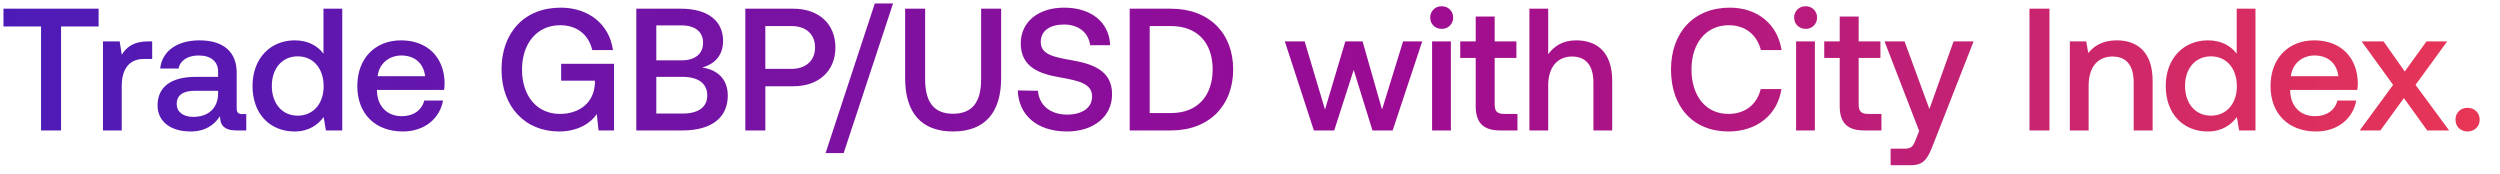
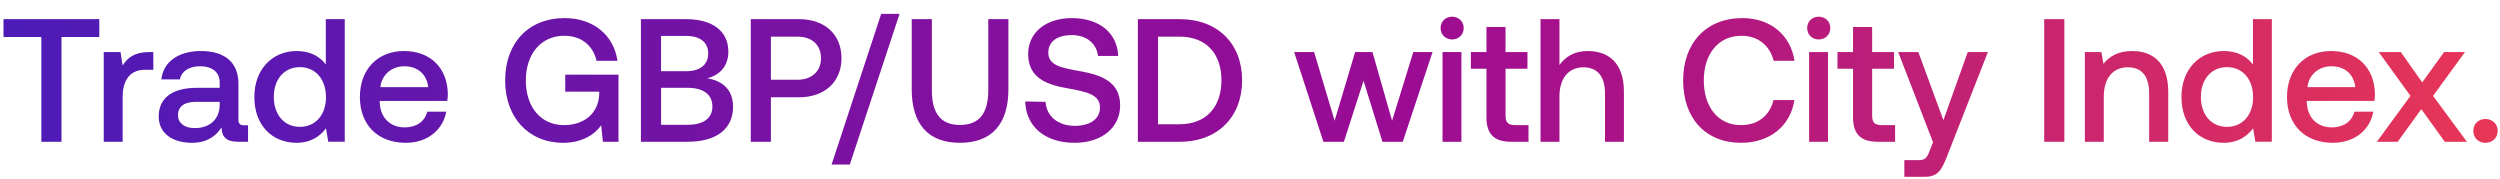
- <svg xmlns="http://www.w3.org/2000/svg" width="115" height="8" viewBox="0 0 115 8" fill="none">
-   <path d="M.16 1.216h1.728V6h.92V1.216h1.728V.4H.16v.816zm6.649.688c-.673 0-1 .272-1.208.616l-.096-.616h-.768V6H5.6V3.944c0-.632.247-1.232 1.016-1.232H7v-.808H6.81zm4.343 3.344c-.176 0-.264-.056-.264-.264v-1.64c0-.968-.624-1.488-1.712-1.488-1.032 0-1.72.496-1.808 1.296h.848c.064-.36.408-.6.92-.6.568 0 .896.28.896.736v.248H9c-1.144 0-1.752.472-1.752 1.312 0 .76.624 1.2 1.52 1.2.664 0 1.08-.288 1.352-.704 0 .408.192.656.752.656h.456v-.752h-.176zm-1.12-.928c-.008.632-.424 1.056-1.144 1.056-.472 0-.76-.24-.76-.584 0-.416.296-.616.832-.616h1.072v.144zm4.848-1.848c-.264-.36-.704-.616-1.328-.616-1.112 0-1.936.832-1.936 2.096 0 1.312.824 2.096 1.936 2.096.648 0 1.072-.304 1.336-.664l.104.616h.752V.4h-.864v2.072zM13.696 5.32c-.72 0-1.192-.56-1.192-1.368 0-.8.472-1.36 1.192-1.36s1.192.56 1.192 1.376c0 .792-.472 1.352-1.192 1.352zm4.836.728c1.016 0 1.704-.616 1.848-1.424h-.864c-.12.456-.504.72-1.032.72-.68 0-1.12-.456-1.144-1.152v-.056h3.088c.016-.112.024-.224.024-.328-.024-1.2-.816-1.952-2-1.952-1.208 0-2.016.84-2.016 2.104 0 1.256.808 2.088 2.096 2.088zm-1.16-2.544c.064-.584.536-.952 1.088-.952.6 0 1.024.344 1.096.952h-2.184zm8.345 2.544c.888 0 1.464-.4 1.736-.8l.08.752h.712V2.936h-2.432v.776h1.552v.136c-.048.904-.744 1.392-1.608 1.392-1.072 0-1.744-.84-1.744-2.04 0-1.2.688-2.04 1.752-2.04.776 0 1.312.432 1.48 1.144h.952C28.03 1.12 27.085.352 25.79.352c-1.664 0-2.72 1.144-2.72 2.848s1.08 2.848 2.648 2.848zM29.27 6h2.128c1.352 0 2.08-.608 2.08-1.6 0-.8-.512-1.192-1.176-1.296.584-.16.96-.56.96-1.224 0-.92-.704-1.48-1.936-1.48H29.27V6zm2.08-4.832c.64 0 .992.304.992.8 0 .504-.36.808-.992.808h-1.16V1.168h1.16zm.056 2.368c.712 0 1.128.304 1.128.856 0 .52-.392.832-1.128.832H30.19V3.536h1.216zM34.286 6h.92V3.968h1.287c1.168 0 1.936-.704 1.936-1.784C38.43 1.096 37.661.4 36.493.4h-2.208V6zm2.135-4.8c.656 0 1.072.376 1.072.984 0 .6-.424.984-1.08.984h-1.208V1.2h1.216zm2.388 5.84L41.081.16h-.84l-2.264 6.88h.832zm2.827-3.44c0 1.592.752 2.448 2.2 2.448 1.456 0 2.216-.856 2.216-2.448V.4h-.92v3.248c0 1.04-.4 1.584-1.296 1.584-.88 0-1.28-.544-1.28-1.584V.4h-.92v3.2zm5.183.56c.032 1.12.872 1.888 2.264 1.888 1.232 0 2.072-.696 2.072-1.704.008-1.104-.896-1.4-1.824-1.568-.88-.152-1.456-.272-1.456-.848 0-.528.44-.8 1.072-.8.68 0 1.128.384 1.2.952h.92c-.04-1.032-.84-1.728-2.12-1.728-1.192 0-1.992.664-1.992 1.64 0 1.112.88 1.408 1.808 1.568.888.16 1.472.288 1.472.88 0 .536-.48.832-1.144.832-.784 0-1.296-.44-1.344-1.096l-.928-.016zM53.87 6c1.752 0 2.856-1.144 2.856-2.808S55.621.4 53.87.4h-1.904V6h1.904zm-.984-4.8h.984c1.232 0 1.912.792 1.912 1.992S55.101 5.2 53.87 5.2h-.984v-4zM60.438 6h.936l.896-2.784L63.134 6h.928l1.36-4.096h-.88l-.968 3.136-.896-3.136h-.792L60.95 5.04l-.936-3.136h-.912L60.438 6zm5.88-4.672a.511.511 0 00.527-.52.511.511 0 00-.528-.52.511.511 0 00-.528.52c0 .304.232.52.528.52zM65.877 6h.863V1.904h-.864V6zm2.006-1.112c0 .744.336 1.112 1.12 1.112h.8v-.76h-.608c-.328 0-.44-.12-.44-.44V2.664h1v-.76h-1V.76h-.872v1.144h-.712v.76h.712v2.224zm4.622-3.032c-.64 0-1.032.288-1.288.64V.4h-.864V6h.864V3.928c0-.824.416-1.328 1.096-1.328.64 0 .984.416.984 1.192V6h.864V3.72c0-1.368-.744-1.864-1.656-1.864zm7.008 4.192c1.304 0 2.256-.768 2.432-1.952h-.952c-.176.712-.712 1.144-1.488 1.144-1.056 0-1.696-.848-1.696-2.04 0-1.2.656-2.04 1.72-2.04.76 0 1.288.44 1.472 1.144h.952C81.77 1.12 80.85.352 79.57.352c-1.656 0-2.704 1.144-2.704 2.848 0 1.72 1.016 2.848 2.648 2.848zm3.545-4.72a.511.511 0 00.528-.52.511.511 0 00-.528-.52.511.511 0 00-.528.52c0 .304.232.52.528.52zM82.62 6h.864V1.904h-.864V6zm2.007-1.112c0 .744.336 1.112 1.12 1.112h.8v-.76h-.608c-.328 0-.44-.12-.44-.44V2.664h1v-.76h-1V.76h-.872v1.144h-.712v.76h.712v2.224zm3.654 1.136l-.16.4c-.128.336-.208.416-.544.416h-.608v.76h.928c.6 0 .776-.296 1.032-.96l1.856-4.736h-.92l-1.112 3.112-1.144-3.112h-.92l1.592 4.12zM93.356 6h.92V.4h-.92V6zm4.017-4.144c-.664 0-1.056.264-1.312.584l-.096-.536h-.752V6h.864V3.936c0-.832.408-1.336 1.096-1.336.648 0 .976.416.976 1.192V6h.872V3.72c0-1.368-.744-1.864-1.648-1.864zm5.515.616c-.264-.36-.704-.616-1.328-.616-1.112 0-1.936.832-1.936 2.096 0 1.312.824 2.096 1.936 2.096.648 0 1.072-.304 1.336-.664L103 6h.752V.4h-.864v2.072zm-1.184 2.848c-.72 0-1.192-.56-1.192-1.368 0-.8.472-1.36 1.192-1.36s1.192.56 1.192 1.376c0 .792-.472 1.352-1.192 1.352zm4.836.728c1.016 0 1.704-.616 1.848-1.424h-.864c-.12.456-.504.72-1.032.72-.68 0-1.12-.456-1.144-1.152v-.056h3.088c.016-.112.024-.224.024-.328-.024-1.2-.816-1.952-2-1.952-1.208 0-2.016.84-2.016 2.104 0 1.256.808 2.088 2.096 2.088zm-1.16-2.544c.064-.584.536-.952 1.088-.952.6 0 1.024.344 1.096.952h-2.184zM108.547 6h.952l1.08-1.488L111.651 6h1.008l-1.544-2.096 1.456-2h-.952l-1 1.384-.976-1.384h-1.008l1.448 2L108.547 6zm4.406-.496c0 .32.232.544.552.544.32 0 .56-.224.56-.544 0-.32-.24-.544-.56-.544-.32 0-.552.224-.552.544z" fill="url(#paint0_linear_101_91)" />
+ <svg xmlns="http://www.w3.org/2000/svg" width="154" height="11" viewBox="0 0 154 11" fill="none">
+   <path d="M.216 2.28h2.33v6.453h1.242V2.28h2.33v-1.1H.216v1.1zm8.968.928c-.907 0-1.35.367-1.63.83l-.13-.83H6.39v5.525h1.165V5.959c0-.852.335-1.661 1.37-1.661h.519v-1.09h-.26zm5.859 4.51c-.238 0-.356-.075-.356-.356V5.15c0-1.306-.842-2.007-2.31-2.007-1.392 0-2.32.669-2.438 1.748h1.144c.086-.486.55-.81 1.24-.81.767 0 1.209.378 1.209.993v.335H12.14c-1.543 0-2.363.637-2.363 1.77 0 1.025.842 1.618 2.05 1.618.896 0 1.457-.388 1.824-.95 0 .551.259.886 1.014.886h.615V7.718h-.237zm-1.511-1.252c-.01.853-.572 1.425-1.543 1.425-.637 0-1.025-.324-1.025-.788 0-.561.4-.83 1.122-.83h1.446v.194zm6.538-2.492c-.356-.486-.95-.831-1.79-.831-1.5 0-2.612 1.122-2.612 2.827 0 1.77 1.111 2.827 2.611 2.827.874 0 1.446-.41 1.802-.895l.14.83h1.015V1.18H20.07v2.795zm-1.597 3.841c-.97 0-1.607-.755-1.607-1.845 0-1.079.636-1.834 1.607-1.834.972 0 1.608.755 1.608 1.856 0 1.068-.636 1.823-1.608 1.823zm6.524.982c1.37 0 2.298-.83 2.492-1.92h-1.165c-.162.615-.68.97-1.392.97-.917 0-1.51-.614-1.543-1.553v-.076h4.165c.022-.15.033-.302.033-.442-.033-1.619-1.101-2.633-2.698-2.633-1.63 0-2.72 1.133-2.72 2.838 0 1.694 1.09 2.816 2.828 2.816zm-1.565-3.431c.086-.788.723-1.284 1.468-1.284.809 0 1.38.464 1.478 1.284h-2.946zM34.69 8.797c1.197 0 1.974-.54 2.341-1.079l.108 1.015h.96V4.6h-3.28v1.046h2.093v.184c-.064 1.22-1.003 1.877-2.168 1.877-1.446 0-2.353-1.133-2.353-2.751 0-1.619.928-2.752 2.363-2.752 1.047 0 1.77.583 1.997 1.543h1.284c-.227-1.597-1.5-2.633-3.248-2.633-2.245 0-3.67 1.543-3.67 3.842 0 2.298 1.458 3.841 3.573 3.841zm4.791-.064h2.87c1.824 0 2.806-.82 2.806-2.159 0-1.079-.69-1.607-1.586-1.748.788-.215 1.295-.755 1.295-1.65 0-1.242-.95-1.997-2.612-1.997H39.48v7.554zm2.806-6.518c.863 0 1.338.41 1.338 1.079 0 .68-.486 1.09-1.338 1.09H40.72V2.215h1.565zm.075 3.194c.96 0 1.522.41 1.522 1.155 0 .701-.529 1.122-1.522 1.122h-1.64V5.409h1.64zm3.885 3.324h1.24V5.992h1.738c1.575 0 2.611-.95 2.611-2.407 0-1.467-1.036-2.406-2.611-2.406h-2.978v7.554zm2.88-6.475c.885 0 1.447.507 1.447 1.327 0 .81-.572 1.328-1.457 1.328h-1.63V2.258h1.64zm3.221 7.877l3.065-9.28h-1.133l-3.054 9.28h1.122zm3.813-4.64c0 2.148 1.015 3.302 2.968 3.302 1.964 0 2.989-1.154 2.989-3.302V1.18h-1.24V5.56c0 1.403-.54 2.137-1.749 2.137-1.187 0-1.727-.734-1.727-2.137V1.18h-1.24v4.315zm6.992.756c.043 1.51 1.176 2.546 3.053 2.546C67.867 8.797 69 7.858 69 6.5c.01-1.49-1.209-1.888-2.46-2.115-1.187-.205-1.964-.367-1.964-1.144 0-.712.593-1.079 1.446-1.079.917 0 1.521.518 1.618 1.284h1.241c-.053-1.392-1.133-2.33-2.86-2.33-1.607 0-2.686.895-2.686 2.211 0 1.5 1.187 1.9 2.439 2.115 1.198.216 1.985.389 1.985 1.187 0 .723-.647 1.123-1.543 1.123-1.057 0-1.748-.594-1.813-1.479l-1.252-.021zm9.509 2.482c2.363 0 3.852-1.544 3.852-3.788 0-2.244-1.49-3.766-3.852-3.766h-2.569v7.554h2.569zm-1.328-6.475h1.328c1.662 0 2.579 1.068 2.579 2.687 0 1.619-.917 2.708-2.58 2.708h-1.327V2.258zm10.188 6.475h1.263l1.209-3.756 1.165 3.756h1.252l1.834-5.525h-1.187l-1.306 4.23-1.208-4.23h-1.068l-1.263 4.23-1.263-4.23h-1.23l1.802 5.525zm7.93-6.302c.4 0 .712-.292.712-.702s-.313-.701-.712-.701c-.4 0-.712.291-.712.701s.313.702.712.702zm-.593 6.302h1.165V3.208h-1.165v5.525zm2.707-1.5c0 1.003.453 1.5 1.51 1.5h1.08V7.707h-.82c-.443 0-.594-.161-.594-.593V4.233h1.349V3.208h-1.35V1.665h-1.175v1.543h-.96v1.025h.96v3zm6.233-4.09c-.863 0-1.392.388-1.737.863V1.18h-1.165v7.554h1.165V5.938c0-1.112.561-1.792 1.478-1.792.864 0 1.328.562 1.328 1.608v2.979h1.165V5.657c0-1.845-1.004-2.514-2.234-2.514zm9.454 5.654c1.759 0 3.043-1.036 3.28-2.633h-1.284c-.237.96-.96 1.543-2.007 1.543-1.424 0-2.288-1.143-2.288-2.751 0-1.619.885-2.752 2.32-2.752 1.026 0 1.738.594 1.986 1.543h1.284c-.248-1.597-1.489-2.633-3.216-2.633-2.233 0-3.647 1.543-3.647 3.842 0 2.32 1.371 3.841 3.572 3.841zm4.781-6.366c.4 0 .713-.292.713-.702s-.313-.701-.713-.701c-.399 0-.712.291-.712.701s.313.702.712.702zm-.593 6.302h1.165V3.208h-1.165v5.525zm2.707-1.5c0 1.003.453 1.5 1.511 1.5h1.079V7.707h-.82c-.443 0-.594-.161-.594-.593V4.233h1.349V3.208h-1.349V1.665h-1.176v1.543h-.96v1.025h.96v3zm4.928 1.532l-.216.54c-.172.453-.28.56-.733.56h-.82v1.026h1.251c.81 0 1.047-.4 1.392-1.295l2.504-6.388h-1.241l-1.5 4.197-1.543-4.197h-1.241l2.147 5.557zm6.847-.032h1.241V1.179h-1.241v7.554zm5.418-5.59c-.895 0-1.424.356-1.769.788l-.13-.723h-1.014v5.525h1.165V5.949c0-1.123.551-1.803 1.479-1.803.874 0 1.316.562 1.316 1.608v2.979h1.176V5.657c0-1.845-1.003-2.514-2.223-2.514zm7.439.83c-.357-.485-.95-.83-1.792-.83-1.5 0-2.611 1.122-2.611 2.827 0 1.77 1.111 2.827 2.611 2.827.874 0 1.446-.41 1.802-.895l.141.83h1.014V1.18h-1.165v2.795zm-1.597 3.842c-.972 0-1.608-.755-1.608-1.845 0-1.079.636-1.834 1.608-1.834.971 0 1.607.755 1.607 1.856 0 1.068-.636 1.823-1.607 1.823zm6.523.982c1.37 0 2.298-.83 2.493-1.92h-1.166c-.162.615-.68.97-1.392.97-.917 0-1.51-.614-1.543-1.553v-.076h4.165c.022-.15.033-.302.033-.442-.033-1.619-1.101-2.633-2.698-2.633-1.629 0-2.719 1.133-2.719 2.838 0 1.694 1.09 2.816 2.827 2.816zm-1.565-3.431c.087-.788.723-1.284 1.468-1.284.809 0 1.381.464 1.478 1.284h-2.946zm4.272 3.367h1.284l1.457-2.008 1.446 2.008h1.359l-2.082-2.828 1.964-2.697h-1.284l-1.349 1.866-1.317-1.866h-1.359l1.953 2.697-2.072 2.828zm5.944-.67c0 .432.313.734.744.734.432 0 .756-.302.756-.733 0-.432-.324-.734-.756-.734-.431 0-.744.302-.744.734z" fill="url(#paint0_linear_101_91)" />
  <defs>
-     <linearGradient id="paint0_linear_101_91" x1="129" y1="1.5" x2="0" y2="1.5" gradientUnits="userSpaceOnUse">
+     <linearGradient id="paint0_linear_101_91" x1="174" y1="1.733" x2="0" y2="1.733" gradientUnits="userSpaceOnUse">
      <stop stop-color="#FF4343" />
      <stop offset=".5" stop-color="#9C0B93" />
      <stop offset="1" stop-color="#4C1BB7" />
    </linearGradient>
  </defs>
</svg>
